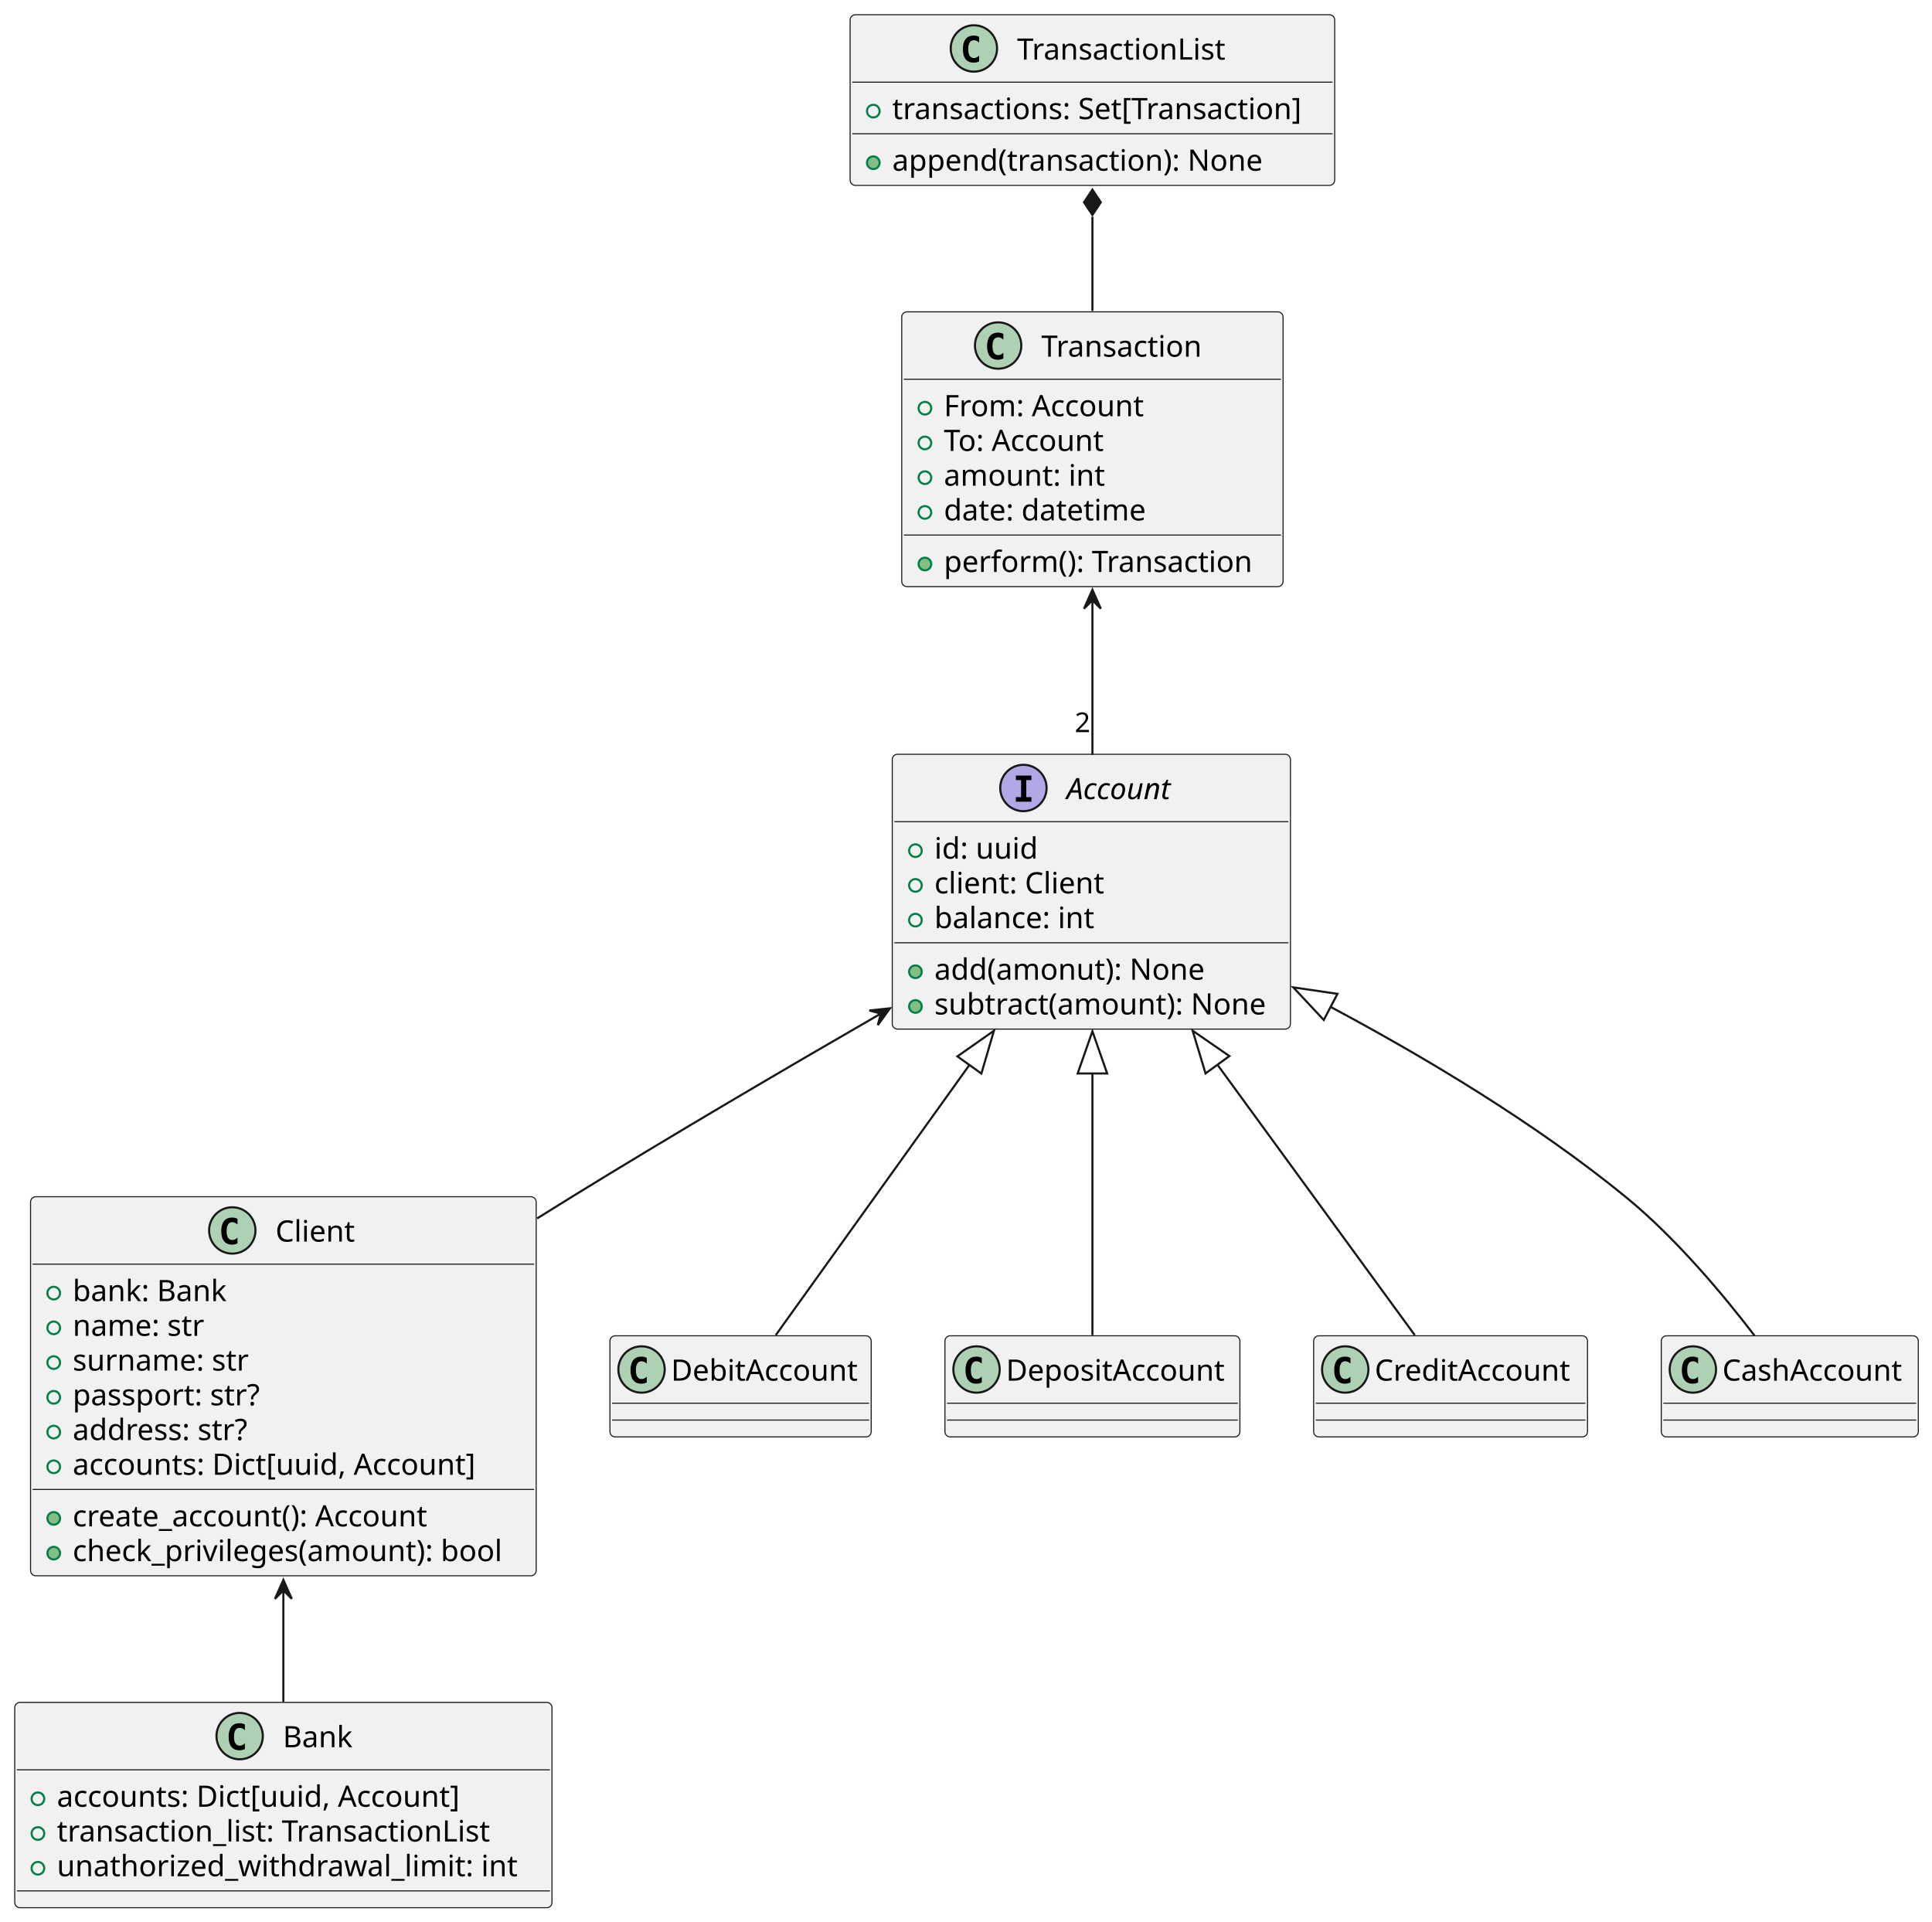
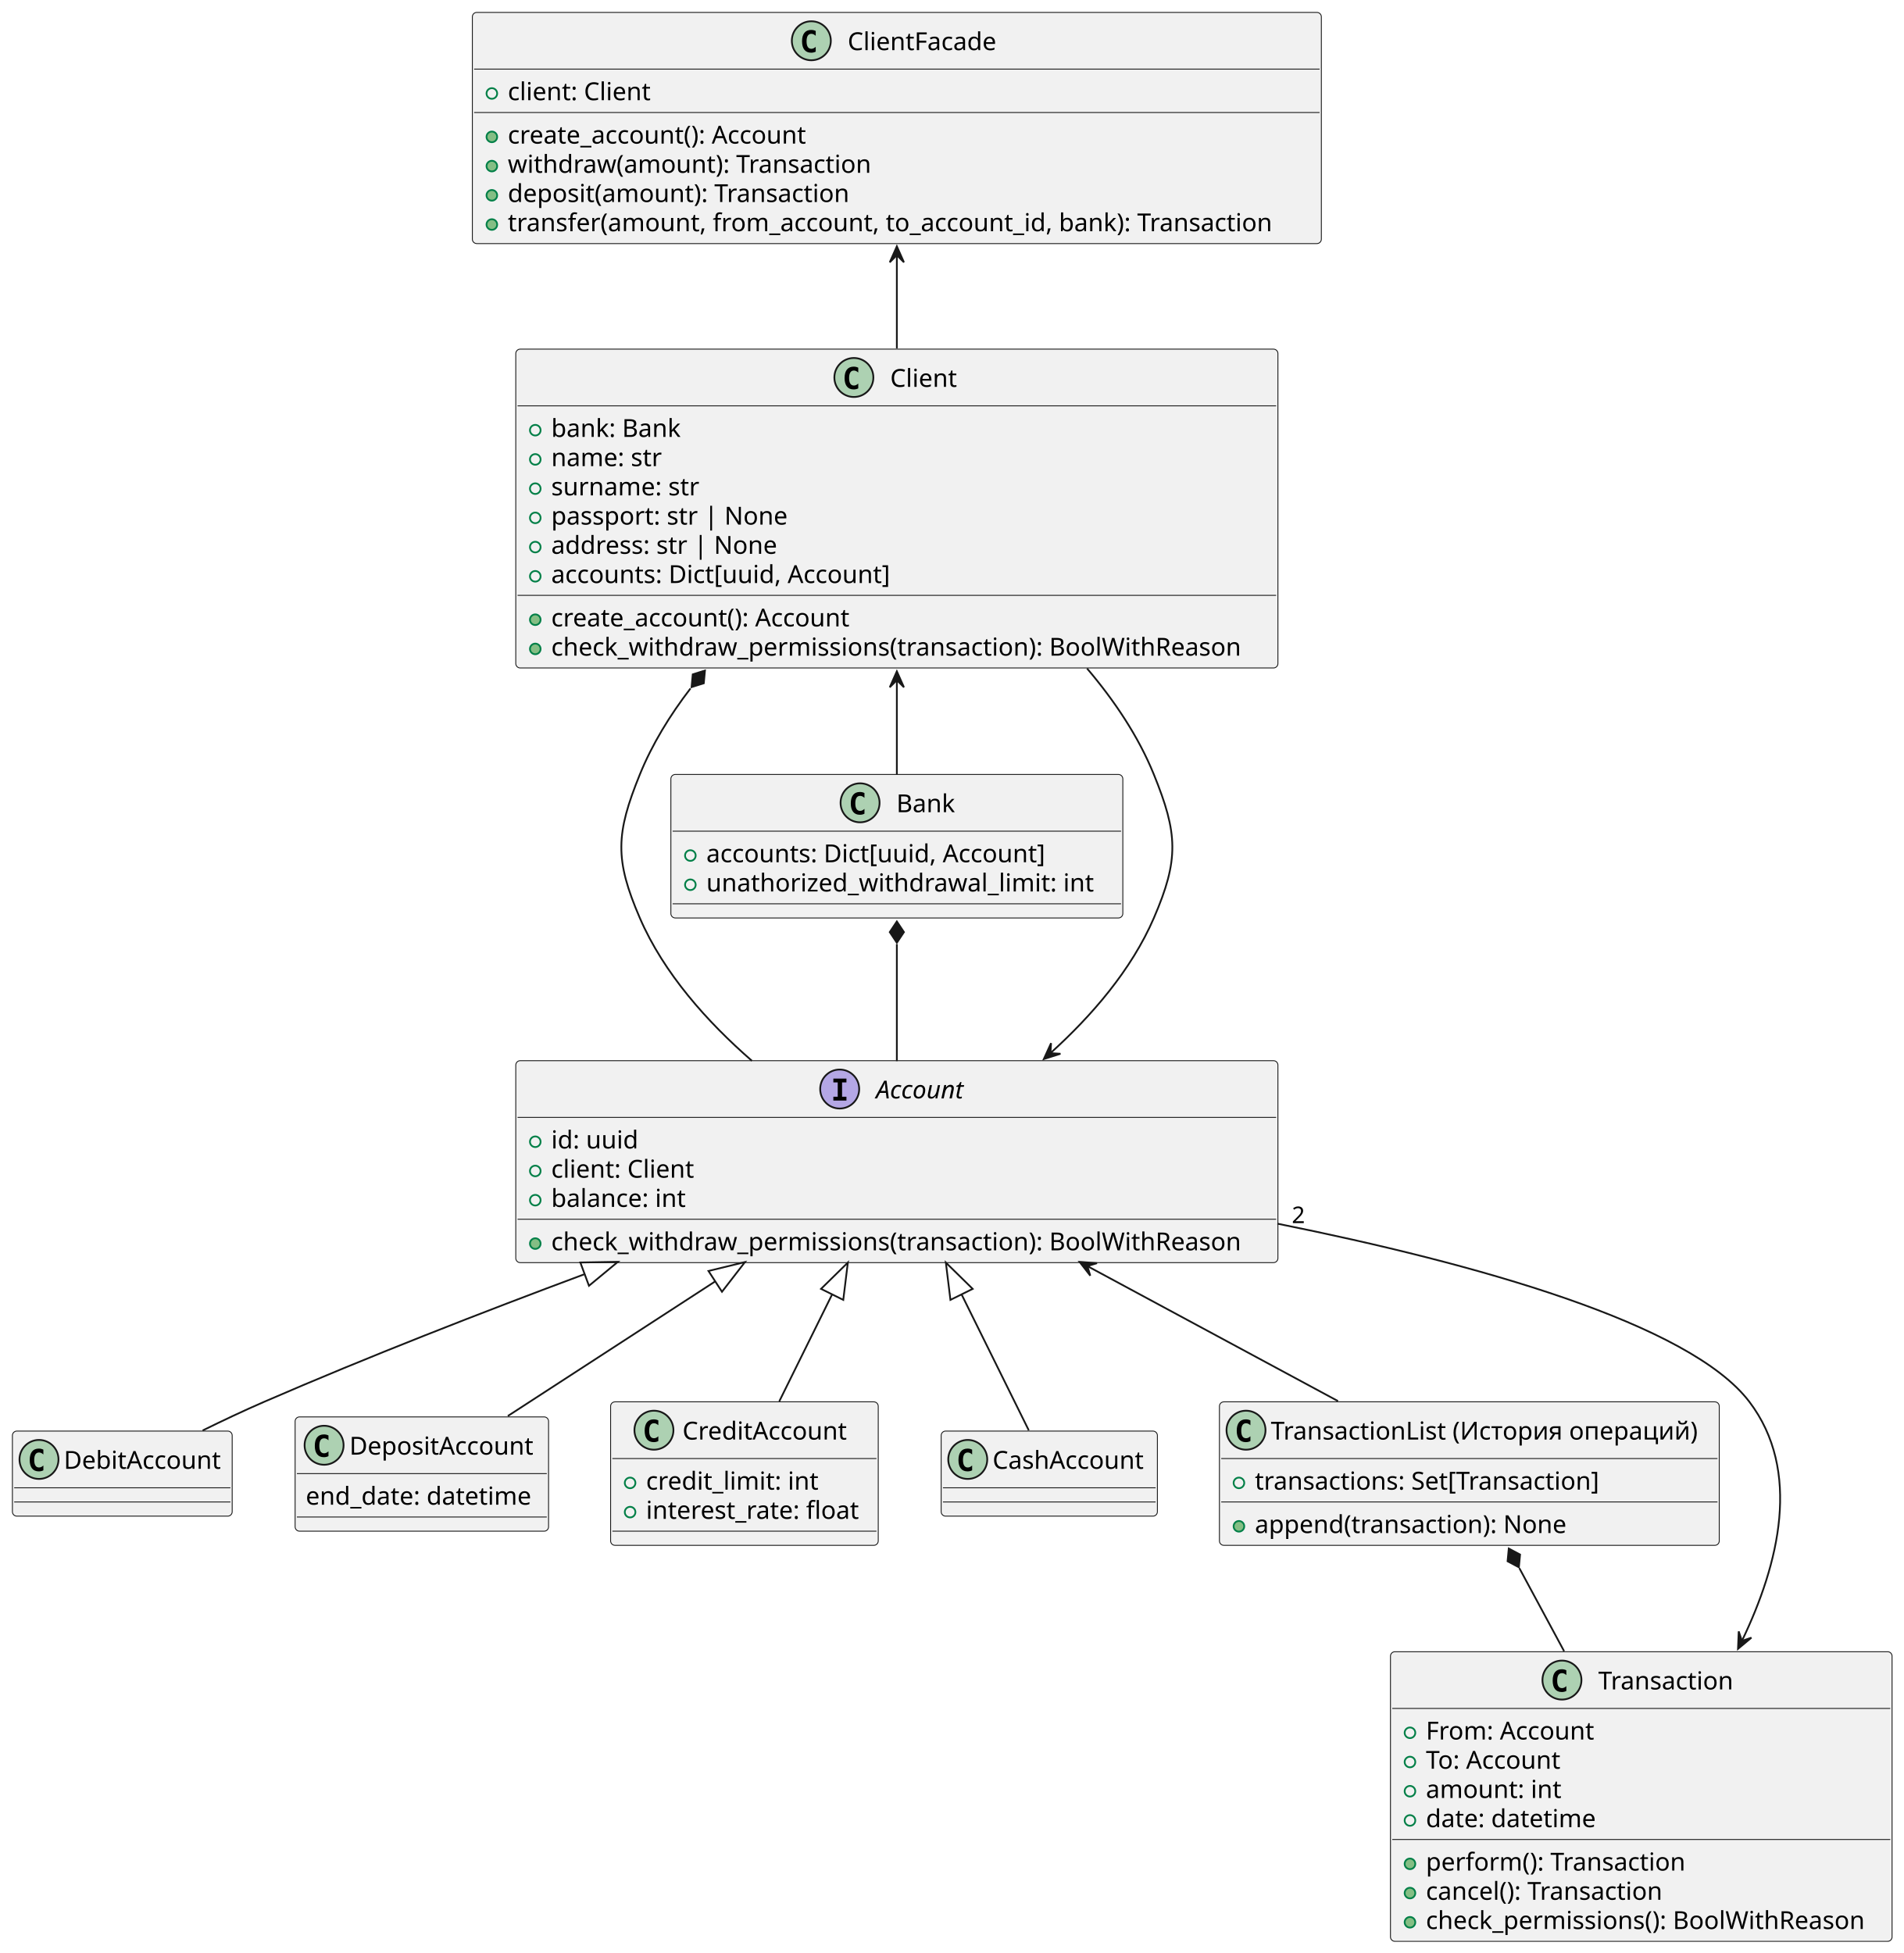
- <svg xmlns="http://www.w3.org/2000/svg" contentStyleType="text/css" height="912px" preserveAspectRatio="none" style="width:917px;height:912px;background:#FFFFFF;" version="1.1" viewBox="0 0 917 912" width="917px" zoomAndPan="magnify">
+ <svg xmlns="http://www.w3.org/2000/svg" contentStyleType="text/css" height="1102px" preserveAspectRatio="none" style="width:1074px;height:1102px;background:#FFFFFF;" version="1.1" viewBox="0 0 1074 1102" width="1074px" zoomAndPan="magnify">
  <defs />
  <g>
+     <g id="elem_ClientFacade">
+       <rect codeLine="2" fill="#F1F1F1" height="130.441" id="ClientFacade" rx="2.5" ry="2.5" style="stroke:#181818;stroke-width:0.5;" width="479" x="266.5" y="7" />
+       <ellipse cx="457.75" cy="23" fill="#ADD1B2" rx="11" ry="11" style="stroke:#181818;stroke-width:1.0;" />
+       <path d="M460.223,29.143 Q459.642,29.442 459.003,29.591 Q458.364,29.741 457.658,29.741 Q455.151,29.741 453.832,28.089 Q452.512,26.437 452.512,23.316 Q452.512,20.186 453.832,18.535 Q455.151,16.883 457.658,16.883 Q458.364,16.883 459.011,17.032 Q459.659,17.182 460.223,17.48 L460.223,20.203 Q459.592,19.622 458.999,19.352 Q458.405,19.082 457.774,19.082 Q456.43,19.082 455.745,20.149 Q455.06,21.216 455.06,23.316 Q455.06,25.408 455.745,26.474 Q456.43,27.541 457.774,27.541 Q458.405,27.541 458.999,27.271 Q459.592,27.002 460.223,26.42 Z " fill="#000000" />
+       <text fill="#000000" font-family="sans-serif" font-size="14" lengthAdjust="spacing" textLength="88" x="478.25" y="28.291">ClientFacade</text>
+       <line style="stroke:#181818;stroke-width:0.5;" x1="267.5" x2="744.5" y1="39" y2="39" />
+       <ellipse cx="277.5" cy="52.744" fill="none" rx="3" ry="3" style="stroke:#038048;stroke-width:1.0;" />
+       <text fill="#000000" font-family="sans-serif" font-size="14" lengthAdjust="spacing" textLength="85" x="286.5" y="56.535">client: Client</text>
+       <line style="stroke:#181818;stroke-width:0.5;" x1="267.5" x2="744.5" y1="63.488" y2="63.488" />
+       <ellipse cx="277.5" cy="77.232" fill="#84BE84" rx="3" ry="3" style="stroke:#038048;stroke-width:1.0;" />
+       <text fill="#000000" font-family="sans-serif" font-size="14" lengthAdjust="spacing" textLength="177" x="286.5" y="81.023">create_account(): Account</text>
+       <ellipse cx="277.5" cy="93.721" fill="#84BE84" rx="3" ry="3" style="stroke:#038048;stroke-width:1.0;" />
+       <text fill="#000000" font-family="sans-serif" font-size="14" lengthAdjust="spacing" textLength="215" x="286.5" y="97.512">withdraw(amount): Transaction</text>
+       <ellipse cx="277.5" cy="110.209" fill="#84BE84" rx="3" ry="3" style="stroke:#038048;stroke-width:1.0;" />
+       <text fill="#000000" font-family="sans-serif" font-size="14" lengthAdjust="spacing" textLength="203" x="286.5" y="114">deposit(amount): Transaction</text>
+       <ellipse cx="277.5" cy="126.697" fill="#84BE84" rx="3" ry="3" style="stroke:#038048;stroke-width:1.0;" />
+       <text fill="#000000" font-family="sans-serif" font-size="14" lengthAdjust="spacing" textLength="453" x="286.5" y="130.488">transfer(amount, from_account, to_account_id, bank): Transaction</text>
+     </g>
    <g id="elem_Client">
-       <rect codeLine="2" fill="#F1F1F1" height="179.906" id="Client" rx="2.5" ry="2.5" style="stroke:#181818;stroke-width:0.5;" width="240" x="14.5" y="568" />
-       <ellipse cx="110.25" cy="584" fill="#ADD1B2" rx="11" ry="11" style="stroke:#181818;stroke-width:1.0;" />
-       <path d="M112.723,590.143 Q112.142,590.442 111.503,590.591 Q110.864,590.741 110.158,590.741 Q107.651,590.741 106.332,589.089 Q105.012,587.437 105.012,584.316 Q105.012,581.187 106.332,579.535 Q107.651,577.883 110.158,577.883 Q110.864,577.883 111.511,578.032 Q112.159,578.182 112.723,578.481 L112.723,581.203 Q112.092,580.622 111.499,580.352 Q110.905,580.082 110.274,580.082 Q108.93,580.082 108.245,581.149 Q107.56,582.216 107.56,584.316 Q107.56,586.408 108.245,587.474 Q108.93,588.541 110.274,588.541 Q110.905,588.541 111.499,588.271 Q112.092,588.001 112.723,587.42 Z " fill="#000000" />
-       <text fill="#000000" font-family="sans-serif" font-size="14" lengthAdjust="spacing" textLength="40" x="130.75" y="589.291">Client</text>
-       <line style="stroke:#181818;stroke-width:0.5;" x1="15.5" x2="253.5" y1="600" y2="600" />
-       <ellipse cx="25.5" cy="613.744" fill="none" rx="3" ry="3" style="stroke:#038048;stroke-width:1.0;" />
-       <text fill="#000000" font-family="sans-serif" font-size="14" lengthAdjust="spacing" textLength="75" x="34.5" y="617.535">bank: Bank</text>
-       <ellipse cx="25.5" cy="630.232" fill="none" rx="3" ry="3" style="stroke:#038048;stroke-width:1.0;" />
-       <text fill="#000000" font-family="sans-serif" font-size="14" lengthAdjust="spacing" textLength="64" x="34.5" y="634.023">name: str</text>
-       <ellipse cx="25.5" cy="646.721" fill="none" rx="3" ry="3" style="stroke:#038048;stroke-width:1.0;" />
-       <text fill="#000000" font-family="sans-serif" font-size="14" lengthAdjust="spacing" textLength="86" x="34.5" y="650.512">surname: str</text>
-       <ellipse cx="25.5" cy="663.209" fill="none" rx="3" ry="3" style="stroke:#038048;stroke-width:1.0;" />
-       <text fill="#000000" font-family="sans-serif" font-size="14" lengthAdjust="spacing" textLength="92" x="34.5" y="667">passport: str?</text>
-       <ellipse cx="25.5" cy="679.697" fill="none" rx="3" ry="3" style="stroke:#038048;stroke-width:1.0;" />
-       <text fill="#000000" font-family="sans-serif" font-size="14" lengthAdjust="spacing" textLength="86" x="34.5" y="683.488">address: str?</text>
-       <ellipse cx="25.5" cy="696.186" fill="none" rx="3" ry="3" style="stroke:#038048;stroke-width:1.0;" />
-       <text fill="#000000" font-family="sans-serif" font-size="14" lengthAdjust="spacing" textLength="200" x="34.5" y="699.977">accounts: Dict[uuid, Account]</text>
-       <line style="stroke:#181818;stroke-width:0.5;" x1="15.5" x2="253.5" y1="706.93" y2="706.93" />
-       <ellipse cx="25.5" cy="720.674" fill="#84BE84" rx="3" ry="3" style="stroke:#038048;stroke-width:1.0;" />
-       <text fill="#000000" font-family="sans-serif" font-size="14" lengthAdjust="spacing" textLength="177" x="34.5" y="724.465">create_account(): Account</text>
-       <ellipse cx="25.5" cy="737.162" fill="#84BE84" rx="3" ry="3" style="stroke:#038048;stroke-width:1.0;" />
-       <text fill="#000000" font-family="sans-serif" font-size="14" lengthAdjust="spacing" textLength="214" x="34.5" y="740.953">check_privileges(amount): bool</text>
+       <rect codeLine="13" fill="#F1F1F1" height="179.906" id="Client" rx="2.5" ry="2.5" style="stroke:#181818;stroke-width:0.5;" width="430" x="291" y="197" />
+       <ellipse cx="481.75" cy="213" fill="#ADD1B2" rx="11" ry="11" style="stroke:#181818;stroke-width:1.0;" />
+       <path d="M484.223,219.143 Q483.642,219.442 483.003,219.591 Q482.364,219.741 481.658,219.741 Q479.151,219.741 477.832,218.089 Q476.512,216.437 476.512,213.316 Q476.512,210.186 477.832,208.535 Q479.151,206.883 481.658,206.883 Q482.364,206.883 483.011,207.032 Q483.659,207.182 484.223,207.481 L484.223,210.203 Q483.592,209.622 482.999,209.352 Q482.405,209.083 481.774,209.083 Q480.43,209.083 479.745,210.149 Q479.06,211.216 479.06,213.316 Q479.06,215.408 479.745,216.474 Q480.43,217.541 481.774,217.541 Q482.405,217.541 482.999,217.271 Q483.592,217.001 484.223,216.42 Z " fill="#000000" />
+       <text fill="#000000" font-family="sans-serif" font-size="14" lengthAdjust="spacing" textLength="40" x="502.25" y="218.291">Client</text>
+       <line style="stroke:#181818;stroke-width:0.5;" x1="292" x2="720" y1="229" y2="229" />
+       <ellipse cx="302" cy="242.744" fill="none" rx="3" ry="3" style="stroke:#038048;stroke-width:1.0;" />
+       <text fill="#000000" font-family="sans-serif" font-size="14" lengthAdjust="spacing" textLength="75" x="311" y="246.535">bank: Bank</text>
+       <ellipse cx="302" cy="259.232" fill="none" rx="3" ry="3" style="stroke:#038048;stroke-width:1.0;" />
+       <text fill="#000000" font-family="sans-serif" font-size="14" lengthAdjust="spacing" textLength="64" x="311" y="263.023">name: str</text>
+       <ellipse cx="302" cy="275.721" fill="none" rx="3" ry="3" style="stroke:#038048;stroke-width:1.0;" />
+       <text fill="#000000" font-family="sans-serif" font-size="14" lengthAdjust="spacing" textLength="86" x="311" y="279.512">surname: str</text>
+       <ellipse cx="302" cy="292.209" fill="none" rx="3" ry="3" style="stroke:#038048;stroke-width:1.0;" />
+       <text fill="#000000" font-family="sans-serif" font-size="14" lengthAdjust="spacing" textLength="135" x="311" y="296">passport: str | None</text>
+       <ellipse cx="302" cy="308.697" fill="none" rx="3" ry="3" style="stroke:#038048;stroke-width:1.0;" />
+       <text fill="#000000" font-family="sans-serif" font-size="14" lengthAdjust="spacing" textLength="129" x="311" y="312.488">address: str | None</text>
+       <ellipse cx="302" cy="325.185" fill="none" rx="3" ry="3" style="stroke:#038048;stroke-width:1.0;" />
+       <text fill="#000000" font-family="sans-serif" font-size="14" lengthAdjust="spacing" textLength="200" x="311" y="328.977">accounts: Dict[uuid, Account]</text>
+       <line style="stroke:#181818;stroke-width:0.5;" x1="292" x2="720" y1="335.93" y2="335.93" />
+       <ellipse cx="302" cy="349.674" fill="#84BE84" rx="3" ry="3" style="stroke:#038048;stroke-width:1.0;" />
+       <text fill="#000000" font-family="sans-serif" font-size="14" lengthAdjust="spacing" textLength="177" x="311" y="353.465">create_account(): Account</text>
+       <ellipse cx="302" cy="366.162" fill="#84BE84" rx="3" ry="3" style="stroke:#038048;stroke-width:1.0;" />
+       <text fill="#000000" font-family="sans-serif" font-size="14" lengthAdjust="spacing" textLength="404" x="311" y="369.953">check_withdraw_permissions(transaction): BoolWithReason</text>
    </g>
    <g id="elem_Account">
-       <rect codeLine="14" fill="#F1F1F1" height="130.441" id="Account" rx="2.5" ry="2.5" style="stroke:#181818;stroke-width:0.5;" width="189" x="423.5" y="358" />
-       <ellipse cx="485.75" cy="374" fill="#B4A7E5" rx="11" ry="11" style="stroke:#181818;stroke-width:1.0;" />
-       <path d="M482.178,370.265 L482.178,368.107 L489.557,368.107 L489.557,370.265 L487.092,370.265 L487.092,378.342 L489.557,378.342 L489.557,380.5 L482.178,380.5 L482.178,378.342 L484.643,378.342 L484.643,370.265 Z " fill="#000000" />
-       <text fill="#000000" font-family="sans-serif" font-size="14" font-style="italic" lengthAdjust="spacing" textLength="56" x="506.25" y="379.291">Account</text>
-       <line style="stroke:#181818;stroke-width:0.5;" x1="424.5" x2="611.5" y1="390" y2="390" />
-       <ellipse cx="434.5" cy="403.744" fill="none" rx="3" ry="3" style="stroke:#038048;stroke-width:1.0;" />
-       <text fill="#000000" font-family="sans-serif" font-size="14" lengthAdjust="spacing" textLength="52" x="443.5" y="407.535">id: uuid</text>
-       <ellipse cx="434.5" cy="420.232" fill="none" rx="3" ry="3" style="stroke:#038048;stroke-width:1.0;" />
-       <text fill="#000000" font-family="sans-serif" font-size="14" lengthAdjust="spacing" textLength="85" x="443.5" y="424.023">client: Client</text>
-       <ellipse cx="434.5" cy="436.721" fill="none" rx="3" ry="3" style="stroke:#038048;stroke-width:1.0;" />
-       <text fill="#000000" font-family="sans-serif" font-size="14" lengthAdjust="spacing" textLength="79" x="443.5" y="440.512">balance: int</text>
-       <line style="stroke:#181818;stroke-width:0.5;" x1="424.5" x2="611.5" y1="447.465" y2="447.465" />
-       <ellipse cx="434.5" cy="461.209" fill="#84BE84" rx="3" ry="3" style="stroke:#038048;stroke-width:1.0;" />
-       <text fill="#000000" font-family="sans-serif" font-size="14" lengthAdjust="spacing" textLength="133" x="443.5" y="465">add(amonut): None</text>
-       <ellipse cx="434.5" cy="477.697" fill="#84BE84" rx="3" ry="3" style="stroke:#038048;stroke-width:1.0;" />
-       <text fill="#000000" font-family="sans-serif" font-size="14" lengthAdjust="spacing" textLength="163" x="443.5" y="481.488">subtract(amount): None</text>
+       <rect codeLine="25" fill="#F1F1F1" height="113.953" id="Account" rx="2.5" ry="2.5" style="stroke:#181818;stroke-width:0.5;" width="430" x="291" y="598.5" />
+       <ellipse cx="473.75" cy="614.5" fill="#B4A7E5" rx="11" ry="11" style="stroke:#181818;stroke-width:1.0;" />
+       <path d="M470.178,610.765 L470.178,608.607 L477.557,608.607 L477.557,610.765 L475.092,610.765 L475.092,618.842 L477.557,618.842 L477.557,621 L470.178,621 L470.178,618.842 L472.643,618.842 L472.643,610.765 Z " fill="#000000" />
+       <text fill="#000000" font-family="sans-serif" font-size="14" font-style="italic" lengthAdjust="spacing" textLength="56" x="494.25" y="619.791">Account</text>
+       <line style="stroke:#181818;stroke-width:0.5;" x1="292" x2="720" y1="630.5" y2="630.5" />
+       <ellipse cx="302" cy="644.244" fill="none" rx="3" ry="3" style="stroke:#038048;stroke-width:1.0;" />
+       <text fill="#000000" font-family="sans-serif" font-size="14" lengthAdjust="spacing" textLength="52" x="311" y="648.035">id: uuid</text>
+       <ellipse cx="302" cy="660.732" fill="none" rx="3" ry="3" style="stroke:#038048;stroke-width:1.0;" />
+       <text fill="#000000" font-family="sans-serif" font-size="14" lengthAdjust="spacing" textLength="85" x="311" y="664.523">client: Client</text>
+       <ellipse cx="302" cy="677.221" fill="none" rx="3" ry="3" style="stroke:#038048;stroke-width:1.0;" />
+       <text fill="#000000" font-family="sans-serif" font-size="14" lengthAdjust="spacing" textLength="79" x="311" y="681.012">balance: int</text>
+       <line style="stroke:#181818;stroke-width:0.5;" x1="292" x2="720" y1="687.965" y2="687.965" />
+       <ellipse cx="302" cy="701.709" fill="#84BE84" rx="3" ry="3" style="stroke:#038048;stroke-width:1.0;" />
+       <text fill="#000000" font-family="sans-serif" font-size="14" lengthAdjust="spacing" textLength="404" x="311" y="705.5">check_withdraw_permissions(transaction): BoolWithReason</text>
    </g>
    <g id="elem_DebitAccount">
-       <rect fill="#F1F1F1" height="48" id="DebitAccount" rx="2.5" ry="2.5" style="stroke:#181818;stroke-width:0.5;" width="124" x="289.5" y="634" />
-       <ellipse cx="304.5" cy="650" fill="#ADD1B2" rx="11" ry="11" style="stroke:#181818;stroke-width:1.0;" />
-       <path d="M306.973,656.143 Q306.392,656.442 305.753,656.591 Q305.114,656.741 304.408,656.741 Q301.901,656.741 300.582,655.089 Q299.262,653.437 299.262,650.316 Q299.262,647.187 300.582,645.535 Q301.901,643.883 304.408,643.883 Q305.114,643.883 305.761,644.032 Q306.409,644.182 306.973,644.481 L306.973,647.203 Q306.342,646.622 305.749,646.352 Q305.155,646.082 304.524,646.082 Q303.18,646.082 302.495,647.149 Q301.81,648.216 301.81,650.316 Q301.81,652.408 302.495,653.474 Q303.18,654.541 304.524,654.541 Q305.155,654.541 305.749,654.271 Q306.342,654.001 306.973,653.42 Z " fill="#000000" />
-       <text fill="#000000" font-family="sans-serif" font-size="14" lengthAdjust="spacing" textLength="92" x="318.5" y="655.291">DebitAccount</text>
-       <line style="stroke:#181818;stroke-width:0.5;" x1="290.5" x2="412.5" y1="666" y2="666" />
-       <line style="stroke:#181818;stroke-width:0.5;" x1="290.5" x2="412.5" y1="674" y2="674" />
+       <rect fill="#F1F1F1" height="48" id="DebitAccount" rx="2.5" ry="2.5" style="stroke:#181818;stroke-width:0.5;" width="124" x="7" y="807.5" />
+       <ellipse cx="22" cy="823.5" fill="#ADD1B2" rx="11" ry="11" style="stroke:#181818;stroke-width:1.0;" />
+       <path d="M24.473,829.643 Q23.892,829.942 23.253,830.091 Q22.614,830.241 21.908,830.241 Q19.401,830.241 18.081,828.589 Q16.762,826.937 16.762,823.816 Q16.762,820.687 18.081,819.035 Q19.401,817.383 21.908,817.383 Q22.614,817.383 23.261,817.532 Q23.909,817.682 24.473,817.981 L24.473,820.703 Q23.842,820.122 23.249,819.852 Q22.655,819.582 22.024,819.582 Q20.68,819.582 19.995,820.649 Q19.31,821.716 19.31,823.816 Q19.31,825.908 19.995,826.974 Q20.68,828.041 22.024,828.041 Q22.655,828.041 23.249,827.771 Q23.842,827.501 24.473,826.92 Z " fill="#000000" />
+       <text fill="#000000" font-family="sans-serif" font-size="14" lengthAdjust="spacing" textLength="92" x="36" y="828.791">DebitAccount</text>
+       <line style="stroke:#181818;stroke-width:0.5;" x1="8" x2="130" y1="839.5" y2="839.5" />
+       <line style="stroke:#181818;stroke-width:0.5;" x1="8" x2="130" y1="847.5" y2="847.5" />
    </g>
    <g id="elem_DepositAccount">
-       <rect fill="#F1F1F1" height="48" id="DepositAccount" rx="2.5" ry="2.5" style="stroke:#181818;stroke-width:0.5;" width="140" x="448.5" y="634" />
-       <ellipse cx="463.5" cy="650" fill="#ADD1B2" rx="11" ry="11" style="stroke:#181818;stroke-width:1.0;" />
-       <path d="M465.973,656.143 Q465.392,656.442 464.753,656.591 Q464.114,656.741 463.408,656.741 Q460.901,656.741 459.582,655.089 Q458.262,653.437 458.262,650.316 Q458.262,647.187 459.582,645.535 Q460.901,643.883 463.408,643.883 Q464.114,643.883 464.761,644.032 Q465.409,644.182 465.973,644.481 L465.973,647.203 Q465.342,646.622 464.749,646.352 Q464.155,646.082 463.524,646.082 Q462.18,646.082 461.495,647.149 Q460.81,648.216 460.81,650.316 Q460.81,652.408 461.495,653.474 Q462.18,654.541 463.524,654.541 Q464.155,654.541 464.749,654.271 Q465.342,654.001 465.973,653.42 Z " fill="#000000" />
-       <text fill="#000000" font-family="sans-serif" font-size="14" lengthAdjust="spacing" textLength="108" x="477.5" y="655.291">DepositAccount</text>
-       <line style="stroke:#181818;stroke-width:0.5;" x1="449.5" x2="587.5" y1="666" y2="666" />
-       <line style="stroke:#181818;stroke-width:0.5;" x1="449.5" x2="587.5" y1="674" y2="674" />
+       <rect codeLine="38" fill="#F1F1F1" height="64.488" id="DepositAccount" rx="2.5" ry="2.5" style="stroke:#181818;stroke-width:0.5;" width="143" x="166.5" y="799.5" />
+       <ellipse cx="182.85" cy="815.5" fill="#ADD1B2" rx="11" ry="11" style="stroke:#181818;stroke-width:1.0;" />
+       <path d="M185.323,821.643 Q184.742,821.942 184.103,822.091 Q183.464,822.241 182.758,822.241 Q180.251,822.241 178.931,820.589 Q177.612,818.937 177.612,815.816 Q177.612,812.687 178.931,811.035 Q180.251,809.383 182.758,809.383 Q183.464,809.383 184.111,809.532 Q184.759,809.682 185.323,809.981 L185.323,812.703 Q184.692,812.122 184.099,811.852 Q183.505,811.582 182.874,811.582 Q181.53,811.582 180.845,812.649 Q180.16,813.716 180.16,815.816 Q180.16,817.908 180.845,818.974 Q181.53,820.041 182.874,820.041 Q183.505,820.041 184.099,819.771 Q184.692,819.501 185.323,818.92 Z " fill="#000000" />
+       <text fill="#000000" font-family="sans-serif" font-size="14" lengthAdjust="spacing" textLength="108" x="197.15" y="820.791">DepositAccount</text>
+       <line style="stroke:#181818;stroke-width:0.5;" x1="167.5" x2="308.5" y1="831.5" y2="831.5" />
+       <text fill="#000000" font-family="sans-serif" font-size="14" lengthAdjust="spacing" textLength="131" x="172.5" y="849.035">end_date: datetime</text>
+       <line style="stroke:#181818;stroke-width:0.5;" x1="167.5" x2="308.5" y1="855.988" y2="855.988" />
    </g>
    <g id="elem_CreditAccount">
-       <rect fill="#F1F1F1" height="48" id="CreditAccount" rx="2.5" ry="2.5" style="stroke:#181818;stroke-width:0.5;" width="130" x="623.5" y="634" />
-       <ellipse cx="638.5" cy="650" fill="#ADD1B2" rx="11" ry="11" style="stroke:#181818;stroke-width:1.0;" />
-       <path d="M640.973,656.143 Q640.392,656.442 639.753,656.591 Q639.114,656.741 638.408,656.741 Q635.901,656.741 634.582,655.089 Q633.262,653.437 633.262,650.316 Q633.262,647.187 634.582,645.535 Q635.901,643.883 638.408,643.883 Q639.114,643.883 639.761,644.032 Q640.409,644.182 640.973,644.481 L640.973,647.203 Q640.342,646.622 639.749,646.352 Q639.155,646.082 638.524,646.082 Q637.18,646.082 636.495,647.149 Q635.81,648.216 635.81,650.316 Q635.81,652.408 636.495,653.474 Q637.18,654.541 638.524,654.541 Q639.155,654.541 639.749,654.271 Q640.342,654.001 640.973,653.42 Z " fill="#000000" />
-       <text fill="#000000" font-family="sans-serif" font-size="14" lengthAdjust="spacing" textLength="98" x="652.5" y="655.291">CreditAccount</text>
-       <line style="stroke:#181818;stroke-width:0.5;" x1="624.5" x2="752.5" y1="666" y2="666" />
-       <line style="stroke:#181818;stroke-width:0.5;" x1="624.5" x2="752.5" y1="674" y2="674" />
+       <rect codeLine="42" fill="#F1F1F1" height="80.977" id="CreditAccount" rx="2.5" ry="2.5" style="stroke:#181818;stroke-width:0.5;" width="151" x="344.5" y="791" />
+       <ellipse cx="368.95" cy="807" fill="#ADD1B2" rx="11" ry="11" style="stroke:#181818;stroke-width:1.0;" />
+       <path d="M371.423,813.143 Q370.842,813.442 370.203,813.591 Q369.564,813.741 368.858,813.741 Q366.351,813.741 365.031,812.089 Q363.712,810.437 363.712,807.316 Q363.712,804.187 365.031,802.535 Q366.351,800.883 368.858,800.883 Q369.564,800.883 370.211,801.032 Q370.859,801.182 371.423,801.481 L371.423,804.203 Q370.792,803.622 370.199,803.352 Q369.605,803.082 368.974,803.082 Q367.63,803.082 366.945,804.149 Q366.26,805.216 366.26,807.316 Q366.26,809.408 366.945,810.474 Q367.63,811.541 368.974,811.541 Q369.605,811.541 370.199,811.271 Q370.792,811.001 371.423,810.42 Z " fill="#000000" />
+       <text fill="#000000" font-family="sans-serif" font-size="14" lengthAdjust="spacing" textLength="98" x="385.05" y="812.291">CreditAccount</text>
+       <line style="stroke:#181818;stroke-width:0.5;" x1="345.5" x2="494.5" y1="823" y2="823" />
+       <ellipse cx="355.5" cy="836.744" fill="none" rx="3" ry="3" style="stroke:#038048;stroke-width:1.0;" />
+       <text fill="#000000" font-family="sans-serif" font-size="14" lengthAdjust="spacing" textLength="102" x="364.5" y="840.535">credit_limit: int</text>
+       <ellipse cx="355.5" cy="853.232" fill="none" rx="3" ry="3" style="stroke:#038048;stroke-width:1.0;" />
+       <text fill="#000000" font-family="sans-serif" font-size="14" lengthAdjust="spacing" textLength="125" x="364.5" y="857.023">interest_rate: float</text>
+       <line style="stroke:#181818;stroke-width:0.5;" x1="345.5" x2="494.5" y1="863.977" y2="863.977" />
    </g>
    <g id="elem_CashAccount">
-       <rect fill="#F1F1F1" height="48" id="CashAccount" rx="2.5" ry="2.5" style="stroke:#181818;stroke-width:0.5;" width="122" x="788.5" y="634" />
-       <ellipse cx="803.5" cy="650" fill="#ADD1B2" rx="11" ry="11" style="stroke:#181818;stroke-width:1.0;" />
-       <path d="M805.973,656.143 Q805.392,656.442 804.753,656.591 Q804.114,656.741 803.408,656.741 Q800.901,656.741 799.582,655.089 Q798.262,653.437 798.262,650.316 Q798.262,647.187 799.582,645.535 Q800.901,643.883 803.408,643.883 Q804.114,643.883 804.761,644.032 Q805.409,644.182 805.973,644.481 L805.973,647.203 Q805.342,646.622 804.749,646.352 Q804.155,646.082 803.524,646.082 Q802.18,646.082 801.495,647.149 Q800.81,648.216 800.81,650.316 Q800.81,652.408 801.495,653.474 Q802.18,654.541 803.524,654.541 Q804.155,654.541 804.749,654.271 Q805.342,654.001 805.973,653.42 Z " fill="#000000" />
-       <text fill="#000000" font-family="sans-serif" font-size="14" lengthAdjust="spacing" textLength="90" x="817.5" y="655.291">CashAccount</text>
-       <line style="stroke:#181818;stroke-width:0.5;" x1="789.5" x2="909.5" y1="666" y2="666" />
-       <line style="stroke:#181818;stroke-width:0.5;" x1="789.5" x2="909.5" y1="674" y2="674" />
+       <rect fill="#F1F1F1" height="48" id="CashAccount" rx="2.5" ry="2.5" style="stroke:#181818;stroke-width:0.5;" width="122" x="531" y="807.5" />
+       <ellipse cx="546" cy="823.5" fill="#ADD1B2" rx="11" ry="11" style="stroke:#181818;stroke-width:1.0;" />
+       <path d="M548.473,829.643 Q547.892,829.942 547.253,830.091 Q546.614,830.241 545.908,830.241 Q543.401,830.241 542.082,828.589 Q540.762,826.937 540.762,823.816 Q540.762,820.687 542.082,819.035 Q543.401,817.383 545.908,817.383 Q546.614,817.383 547.261,817.532 Q547.909,817.682 548.473,817.981 L548.473,820.703 Q547.842,820.122 547.249,819.852 Q546.655,819.582 546.024,819.582 Q544.68,819.582 543.995,820.649 Q543.31,821.716 543.31,823.816 Q543.31,825.908 543.995,826.974 Q544.68,828.041 546.024,828.041 Q546.655,828.041 547.249,827.771 Q547.842,827.501 548.473,826.92 Z " fill="#000000" />
+       <text fill="#000000" font-family="sans-serif" font-size="14" lengthAdjust="spacing" textLength="90" x="560" y="828.791">CashAccount</text>
+       <line style="stroke:#181818;stroke-width:0.5;" x1="532" x2="652" y1="839.5" y2="839.5" />
+       <line style="stroke:#181818;stroke-width:0.5;" x1="532" x2="652" y1="847.5" y2="847.5" />
    </g>
    <g id="elem_Bank">
-       <rect codeLine="31" fill="#F1F1F1" height="97.465" id="Bank" rx="2.5" ry="2.5" style="stroke:#181818;stroke-width:0.5;" width="255" x="7" y="808" />
-       <ellipse cx="113.75" cy="824" fill="#ADD1B2" rx="11" ry="11" style="stroke:#181818;stroke-width:1.0;" />
-       <path d="M116.223,830.143 Q115.642,830.442 115.003,830.591 Q114.364,830.741 113.658,830.741 Q111.151,830.741 109.832,829.089 Q108.512,827.437 108.512,824.316 Q108.512,821.187 109.832,819.535 Q111.151,817.883 113.658,817.883 Q114.364,817.883 115.011,818.032 Q115.659,818.182 116.223,818.481 L116.223,821.203 Q115.592,820.622 114.999,820.352 Q114.405,820.082 113.774,820.082 Q112.43,820.082 111.745,821.149 Q111.06,822.216 111.06,824.316 Q111.06,826.408 111.745,827.474 Q112.43,828.541 113.774,828.541 Q114.405,828.541 114.999,828.271 Q115.592,828.001 116.223,827.42 Z " fill="#000000" />
-       <text fill="#000000" font-family="sans-serif" font-size="14" lengthAdjust="spacing" textLength="33" x="134.25" y="829.291">Bank</text>
-       <line style="stroke:#181818;stroke-width:0.5;" x1="8" x2="261" y1="840" y2="840" />
-       <ellipse cx="18" cy="853.744" fill="none" rx="3" ry="3" style="stroke:#038048;stroke-width:1.0;" />
-       <text fill="#000000" font-family="sans-serif" font-size="14" lengthAdjust="spacing" textLength="200" x="27" y="857.535">accounts: Dict[uuid, Account]</text>
-       <ellipse cx="18" cy="870.232" fill="none" rx="3" ry="3" style="stroke:#038048;stroke-width:1.0;" />
-       <text fill="#000000" font-family="sans-serif" font-size="14" lengthAdjust="spacing" textLength="216" x="27" y="874.023">transaction_list: TransactionList</text>
-       <ellipse cx="18" cy="886.721" fill="none" rx="3" ry="3" style="stroke:#038048;stroke-width:1.0;" />
-       <text fill="#000000" font-family="sans-serif" font-size="14" lengthAdjust="spacing" textLength="229" x="27" y="890.512">unathorized_withdrawal_limit: int</text>
-       <line style="stroke:#181818;stroke-width:0.5;" x1="8" x2="261" y1="897.465" y2="897.465" />
+       <rect codeLine="48" fill="#F1F1F1" height="80.977" id="Bank" rx="2.5" ry="2.5" style="stroke:#181818;stroke-width:0.5;" width="255" x="378.5" y="437" />
+       <ellipse cx="485.25" cy="453" fill="#ADD1B2" rx="11" ry="11" style="stroke:#181818;stroke-width:1.0;" />
+       <path d="M487.723,459.143 Q487.142,459.442 486.503,459.591 Q485.864,459.741 485.158,459.741 Q482.651,459.741 481.332,458.089 Q480.012,456.437 480.012,453.316 Q480.012,450.187 481.332,448.535 Q482.651,446.883 485.158,446.883 Q485.864,446.883 486.511,447.032 Q487.159,447.182 487.723,447.481 L487.723,450.203 Q487.092,449.622 486.499,449.352 Q485.905,449.082 485.274,449.082 Q483.93,449.082 483.245,450.149 Q482.56,451.216 482.56,453.316 Q482.56,455.408 483.245,456.474 Q483.93,457.541 485.274,457.541 Q485.905,457.541 486.499,457.271 Q487.092,457.002 487.723,456.42 Z " fill="#000000" />
+       <text fill="#000000" font-family="sans-serif" font-size="14" lengthAdjust="spacing" textLength="33" x="505.75" y="458.291">Bank</text>
+       <line style="stroke:#181818;stroke-width:0.5;" x1="379.5" x2="632.5" y1="469" y2="469" />
+       <ellipse cx="389.5" cy="482.744" fill="none" rx="3" ry="3" style="stroke:#038048;stroke-width:1.0;" />
+       <text fill="#000000" font-family="sans-serif" font-size="14" lengthAdjust="spacing" textLength="200" x="398.5" y="486.535">accounts: Dict[uuid, Account]</text>
+       <ellipse cx="389.5" cy="499.232" fill="none" rx="3" ry="3" style="stroke:#038048;stroke-width:1.0;" />
+       <text fill="#000000" font-family="sans-serif" font-size="14" lengthAdjust="spacing" textLength="229" x="398.5" y="503.023">unathorized_withdrawal_limit: int</text>
+       <line style="stroke:#181818;stroke-width:0.5;" x1="379.5" x2="632.5" y1="509.977" y2="509.977" />
    </g>
    <g id="elem_Transaction">
-       <rect codeLine="39" fill="#F1F1F1" height="130.441" id="Transaction" rx="2.5" ry="2.5" style="stroke:#181818;stroke-width:0.5;" width="181" x="428" y="148" />
-       <ellipse cx="473.75" cy="164" fill="#ADD1B2" rx="11" ry="11" style="stroke:#181818;stroke-width:1.0;" />
-       <path d="M476.223,170.143 Q475.642,170.442 475.003,170.591 Q474.364,170.741 473.658,170.741 Q471.151,170.741 469.832,169.089 Q468.512,167.437 468.512,164.316 Q468.512,161.186 469.832,159.535 Q471.151,157.883 473.658,157.883 Q474.364,157.883 475.011,158.032 Q475.659,158.182 476.223,158.481 L476.223,161.203 Q475.592,160.622 474.999,160.352 Q474.405,160.083 473.774,160.083 Q472.43,160.083 471.745,161.149 Q471.06,162.216 471.06,164.316 Q471.06,166.408 471.745,167.474 Q472.43,168.541 473.774,168.541 Q474.405,168.541 474.999,168.271 Q475.592,168.001 476.223,167.42 Z " fill="#000000" />
-       <text fill="#000000" font-family="sans-serif" font-size="14" lengthAdjust="spacing" textLength="81" x="494.25" y="169.291">Transaction</text>
-       <line style="stroke:#181818;stroke-width:0.5;" x1="429" x2="608" y1="180" y2="180" />
-       <ellipse cx="439" cy="193.744" fill="none" rx="3" ry="3" style="stroke:#038048;stroke-width:1.0;" />
-       <text fill="#000000" font-family="sans-serif" font-size="14" lengthAdjust="spacing" textLength="100" x="448" y="197.535">From: Account</text>
-       <ellipse cx="439" cy="210.232" fill="none" rx="3" ry="3" style="stroke:#038048;stroke-width:1.0;" />
-       <text fill="#000000" font-family="sans-serif" font-size="14" lengthAdjust="spacing" textLength="82" x="448" y="214.023">To: Account</text>
-       <ellipse cx="439" cy="226.721" fill="none" rx="3" ry="3" style="stroke:#038048;stroke-width:1.0;" />
-       <text fill="#000000" font-family="sans-serif" font-size="14" lengthAdjust="spacing" textLength="79" x="448" y="230.512">amount: int</text>
-       <ellipse cx="439" cy="243.209" fill="none" rx="3" ry="3" style="stroke:#038048;stroke-width:1.0;" />
-       <text fill="#000000" font-family="sans-serif" font-size="14" lengthAdjust="spacing" textLength="98" x="448" y="247">date: datetime</text>
-       <line style="stroke:#181818;stroke-width:0.5;" x1="429" x2="608" y1="253.953" y2="253.953" />
-       <ellipse cx="439" cy="267.697" fill="#84BE84" rx="3" ry="3" style="stroke:#038048;stroke-width:1.0;" />
-       <text fill="#000000" font-family="sans-serif" font-size="14" lengthAdjust="spacing" textLength="155" x="448" y="271.488">perform(): Transaction</text>
+       <rect codeLine="58" fill="#F1F1F1" height="163.418" id="Transaction" rx="2.5" ry="2.5" style="stroke:#181818;stroke-width:0.5;" width="283" x="784.5" y="932" />
+       <ellipse cx="881.25" cy="948" fill="#ADD1B2" rx="11" ry="11" style="stroke:#181818;stroke-width:1.0;" />
+       <path d="M883.723,954.143 Q883.142,954.442 882.503,954.591 Q881.864,954.741 881.158,954.741 Q878.651,954.741 877.332,953.089 Q876.012,951.437 876.012,948.316 Q876.012,945.187 877.332,943.535 Q878.651,941.883 881.158,941.883 Q881.864,941.883 882.511,942.032 Q883.159,942.182 883.723,942.481 L883.723,945.203 Q883.092,944.622 882.499,944.352 Q881.905,944.082 881.274,944.082 Q879.93,944.082 879.245,945.149 Q878.56,946.216 878.56,948.316 Q878.56,950.408 879.245,951.474 Q879.93,952.541 881.274,952.541 Q881.905,952.541 882.499,952.271 Q883.092,952.001 883.723,951.42 Z " fill="#000000" />
+       <text fill="#000000" font-family="sans-serif" font-size="14" lengthAdjust="spacing" textLength="81" x="901.75" y="953.291">Transaction</text>
+       <line style="stroke:#181818;stroke-width:0.5;" x1="785.5" x2="1066.5" y1="964" y2="964" />
+       <ellipse cx="795.5" cy="977.744" fill="none" rx="3" ry="3" style="stroke:#038048;stroke-width:1.0;" />
+       <text fill="#000000" font-family="sans-serif" font-size="14" lengthAdjust="spacing" textLength="100" x="804.5" y="981.535">From: Account</text>
+       <ellipse cx="795.5" cy="994.232" fill="none" rx="3" ry="3" style="stroke:#038048;stroke-width:1.0;" />
+       <text fill="#000000" font-family="sans-serif" font-size="14" lengthAdjust="spacing" textLength="82" x="804.5" y="998.023">To: Account</text>
+       <ellipse cx="795.5" cy="1010.721" fill="none" rx="3" ry="3" style="stroke:#038048;stroke-width:1.0;" />
+       <text fill="#000000" font-family="sans-serif" font-size="14" lengthAdjust="spacing" textLength="79" x="804.5" y="1014.512">amount: int</text>
+       <ellipse cx="795.5" cy="1027.209" fill="none" rx="3" ry="3" style="stroke:#038048;stroke-width:1.0;" />
+       <text fill="#000000" font-family="sans-serif" font-size="14" lengthAdjust="spacing" textLength="98" x="804.5" y="1031">date: datetime</text>
+       <line style="stroke:#181818;stroke-width:0.5;" x1="785.5" x2="1066.5" y1="1037.953" y2="1037.953" />
+       <ellipse cx="795.5" cy="1051.697" fill="#84BE84" rx="3" ry="3" style="stroke:#038048;stroke-width:1.0;" />
+       <text fill="#000000" font-family="sans-serif" font-size="14" lengthAdjust="spacing" textLength="155" x="804.5" y="1055.488">perform(): Transaction</text>
+       <ellipse cx="795.5" cy="1068.186" fill="#84BE84" rx="3" ry="3" style="stroke:#038048;stroke-width:1.0;" />
+       <text fill="#000000" font-family="sans-serif" font-size="14" lengthAdjust="spacing" textLength="142" x="804.5" y="1071.977">cancel(): Transaction</text>
+       <ellipse cx="795.5" cy="1084.674" fill="#84BE84" rx="3" ry="3" style="stroke:#038048;stroke-width:1.0;" />
+       <text fill="#000000" font-family="sans-serif" font-size="14" lengthAdjust="spacing" textLength="257" x="804.5" y="1088.465">check_permissions(): BoolWithReason</text>
    </g>
    <g id="elem_TransactionList">
-       <rect codeLine="50" fill="#F1F1F1" height="80.977" id="TransactionList" rx="2.5" ry="2.5" style="stroke:#181818;stroke-width:0.5;" width="230" x="403.5" y="7" />
-       <ellipse cx="462.25" cy="23" fill="#ADD1B2" rx="11" ry="11" style="stroke:#181818;stroke-width:1.0;" />
-       <path d="M464.723,29.143 Q464.142,29.442 463.503,29.591 Q462.864,29.741 462.158,29.741 Q459.651,29.741 458.332,28.089 Q457.012,26.437 457.012,23.316 Q457.012,20.186 458.332,18.535 Q459.651,16.883 462.158,16.883 Q462.864,16.883 463.511,17.032 Q464.159,17.182 464.723,17.48 L464.723,20.203 Q464.092,19.622 463.499,19.352 Q462.905,19.082 462.274,19.082 Q460.93,19.082 460.245,20.149 Q459.56,21.216 459.56,23.316 Q459.56,25.408 460.245,26.474 Q460.93,27.541 462.274,27.541 Q462.905,27.541 463.499,27.271 Q464.092,27.002 464.723,26.42 Z " fill="#000000" />
-       <text fill="#000000" font-family="sans-serif" font-size="14" lengthAdjust="spacing" textLength="104" x="482.75" y="28.291">TransactionList</text>
-       <line style="stroke:#181818;stroke-width:0.5;" x1="404.5" x2="632.5" y1="39" y2="39" />
-       <ellipse cx="414.5" cy="52.744" fill="none" rx="3" ry="3" style="stroke:#038048;stroke-width:1.0;" />
-       <text fill="#000000" font-family="sans-serif" font-size="14" lengthAdjust="spacing" textLength="204" x="423.5" y="56.535">transactions: Set[Transaction]</text>
-       <line style="stroke:#181818;stroke-width:0.5;" x1="404.5" x2="632.5" y1="63.488" y2="63.488" />
-       <ellipse cx="414.5" cy="77.232" fill="#84BE84" rx="3" ry="3" style="stroke:#038048;stroke-width:1.0;" />
-       <text fill="#000000" font-family="sans-serif" font-size="14" lengthAdjust="spacing" textLength="183" x="423.5" y="81.023">append(transaction): None</text>
+       <rect codeLine="71" fill="#F1F1F1" height="80.977" id="TransactionList" rx="2.5" ry="2.5" style="stroke:#181818;stroke-width:0.5;" width="282" x="688" y="791" />
+       <ellipse cx="703" cy="807" fill="#ADD1B2" rx="11" ry="11" style="stroke:#181818;stroke-width:1.0;" />
+       <path d="M705.473,813.143 Q704.892,813.442 704.253,813.591 Q703.614,813.741 702.908,813.741 Q700.401,813.741 699.082,812.089 Q697.762,810.437 697.762,807.316 Q697.762,804.187 699.082,802.535 Q700.401,800.883 702.908,800.883 Q703.614,800.883 704.261,801.032 Q704.909,801.182 705.473,801.481 L705.473,804.203 Q704.842,803.622 704.249,803.352 Q703.655,803.082 703.024,803.082 Q701.68,803.082 700.995,804.149 Q700.31,805.216 700.31,807.316 Q700.31,809.408 700.995,810.474 Q701.68,811.541 703.024,811.541 Q703.655,811.541 704.249,811.271 Q704.842,811.001 705.473,810.42 Z " fill="#000000" />
+       <text fill="#000000" font-family="sans-serif" font-size="14" lengthAdjust="spacing" textLength="250" x="717" y="812.291">TransactionList (История операций)</text>
+       <line style="stroke:#181818;stroke-width:0.5;" x1="689" x2="969" y1="823" y2="823" />
+       <ellipse cx="699" cy="836.744" fill="none" rx="3" ry="3" style="stroke:#038048;stroke-width:1.0;" />
+       <text fill="#000000" font-family="sans-serif" font-size="14" lengthAdjust="spacing" textLength="204" x="708" y="840.535">transactions: Set[Transaction]</text>
+       <line style="stroke:#181818;stroke-width:0.5;" x1="689" x2="969" y1="847.488" y2="847.488" />
+       <ellipse cx="699" cy="861.232" fill="#84BE84" rx="3" ry="3" style="stroke:#038048;stroke-width:1.0;" />
+       <text fill="#000000" font-family="sans-serif" font-size="14" lengthAdjust="spacing" textLength="183" x="708" y="865.023">append(transaction): None</text>
+     </g>
+     <g id="link_ClientFacade_Client">
+       <path codeLine="11" d="M506,143.66 C506,160.6 506,178.92 506,196.58 " fill="none" id="ClientFacade-backto-Client" style="stroke:#181818;stroke-width:1.0;" />
+       <polygon fill="#181818" points="506,139,502,148,506,144,510,148,506,139" style="stroke:#181818;stroke-width:1.0;" />
+     </g>
+     <g id="link_Account_DebitAccount">
+       <path codeLine="33" d="M330.17,718.83 C272.01,740.48 207.28,765.71 149,791 C137.63,795.93 125.56,801.64 114.33,807.16 " fill="none" id="Account-backto-DebitAccount" style="stroke:#181818;stroke-width:1.0;" />
+       <polygon fill="none" points="327.43,712.38,348.62,712,332.29,725.51,327.43,712.38" style="stroke:#181818;stroke-width:1.0;" />
+     </g>
+     <g id="link_Account_DepositAccount">
+       <path codeLine="34" d="M403.72,722.91 C363.47,749.04 319.18,777.8 286.51,799 " fill="none" id="Account-backto-DepositAccount" style="stroke:#181818;stroke-width:1.0;" />
+       <polygon fill="none" points="399.72,717.16,420.3,712.14,407.34,728.9,399.72,717.16" style="stroke:#181818;stroke-width:1.0;" />
+     </g>
+     <g id="link_Account_CreditAccount">
+       <path codeLine="35" d="M469.6,730.14 C459.33,750.93 448.53,772.77 439.65,790.75 " fill="none" id="Account-backto-CreditAccount" style="stroke:#181818;stroke-width:1.0;" />
+       <polygon fill="none" points="463.22,727.26,478.35,712.43,475.77,733.47,463.22,727.26" style="stroke:#181818;stroke-width:1.0;" />
+     </g>
+     <g id="link_Account_CashAccount">
+       <path codeLine="36" d="M542.44,730.23 C556.09,757.85 570.65,787.3 580.43,807.08 " fill="none" id="Account-backto-CashAccount" style="stroke:#181818;stroke-width:1.0;" />
+       <polygon fill="none" points="536.23,733.47,533.65,712.43,548.78,727.26,536.23,733.47" style="stroke:#181818;stroke-width:1.0;" />
+     </g>
+     <g id="link_Client_Bank">
+       <path codeLine="53" d="M506,383.67 C506,402.5 506,421.25 506,436.92 " fill="none" id="Client-backto-Bank" style="stroke:#181818;stroke-width:1.0;" />
+       <polygon fill="#181818" points="506,378.8,502,387.8,506,383.8,510,387.8,506,378.8" style="stroke:#181818;stroke-width:1.0;" />
+     </g>
+     <g id="link_Bank_Account">
+       <path codeLine="54" d="M506,532.73 C506,553.67 506,577.62 506,598.71 " fill="none" id="Bank-backto-Account" style="stroke:#181818;stroke-width:1.0;" />
+       <polygon fill="#181818" points="506,519.95,502,525.95,506,531.95,510,525.95,506,519.95" style="stroke:#181818;stroke-width:1.0;" />
+     </g>
+     <g id="link_Client_Account">
+       <path codeLine="55" d="M389.57,388.46 C378.01,403.52 367.98,419.81 361,437 C347.45,470.35 346.72,484.95 361,518 C374.51,549.26 399.08,576.68 424.22,598.57 " fill="none" id="Client-backto-Account" style="stroke:#181818;stroke-width:1.0;" />
+       <polygon fill="#181818" points="397.73,378.36,390.848,380.513,390.189,387.694,397.071,385.541,397.73,378.36" style="stroke:#181818;stroke-width:1.0;" />
    </g>
    <g id="link_Account_Client">
-       <path codeLine="23" d="M418.28,480.96 C373.13,507 319.32,538.55 271.5,568 C266.07,571.35 260.53,574.79 254.95,578.29 " fill="none" id="Account-backto-Client" style="stroke:#181818;stroke-width:1.0;" />
-       <polygon fill="#181818" points="422.43,478.57,412.636,479.607,418.1,481.071,416.637,486.535,422.43,478.57" style="stroke:#181818;stroke-width:1.0;" />
-     </g>
-     <g id="link_Account_DebitAccount">
-       <path codeLine="25" d="M460.28,505.24 C427.75,550.61 389.58,603.87 368.2,633.7 " fill="none" id="Account-backto-DebitAccount" style="stroke:#181818;stroke-width:1.0;" />
-       <polygon fill="none" points="454.42,501.38,471.76,489.21,465.8,509.54,454.42,501.38" style="stroke:#181818;stroke-width:1.0;" />
-     </g>
-     <g id="link_Account_DepositAccount">
-       <path codeLine="26" d="M518.5,509.46 C518.5,553.88 518.5,604.79 518.5,633.7 " fill="none" id="Account-backto-DepositAccount" style="stroke:#181818;stroke-width:1.0;" />
-       <polygon fill="none" points="511.5,509.49,518.5,489.49,525.5,509.49,511.5,509.49" style="stroke:#181818;stroke-width:1.0;" />
-     </g>
-     <g id="link_Account_CreditAccount">
-       <path codeLine="27" d="M577.77,505.24 C610.88,550.61 649.73,603.87 671.5,633.7 " fill="none" id="Account-backto-CreditAccount" style="stroke:#181818;stroke-width:1.0;" />
-       <polygon fill="none" points="572.2,509.48,566.07,489.2,583.51,501.23,572.2,509.48" style="stroke:#181818;stroke-width:1.0;" />
-     </g>
-     <g id="link_Account_CashAccount">
-       <path codeLine="28" d="M631.34,477.79 C677.07,502.18 729,533.33 771.5,568 C795.38,587.48 818.05,614.69 832.74,633.88 " fill="none" id="Account-backto-CashAccount" style="stroke:#181818;stroke-width:1.0;" />
-       <polygon fill="none" points="628.31,484.11,613.84,468.63,634.81,471.7,628.31,484.11" style="stroke:#181818;stroke-width:1.0;" />
-     </g>
-     <g id="link_Client_Bank">
-       <path codeLine="37" d="M134.5,754.59 C134.5,773.05 134.5,791.64 134.5,807.74 " fill="none" id="Client-backto-Bank" style="stroke:#181818;stroke-width:1.0;" />
-       <polygon fill="#181818" points="134.5,749.85,130.5,758.85,134.5,754.85,138.5,758.85,134.5,749.85" style="stroke:#181818;stroke-width:1.0;" />
+       <path codeLine="56" d="M592.49,594.4 C615.94,573.23 638.34,547.31 651,518 C665.28,484.95 664.55,470.35 651,437 C642.24,415.43 628.69,395.27 613.31,377.18 " fill="none" id="Account-backto-Client" style="stroke:#181818;stroke-width:1.0;" />
+       <polygon fill="#181818" points="588.92,597.57,598.31,594.598,592.663,594.255,593.006,588.609,588.92,597.57" style="stroke:#181818;stroke-width:1.0;" />
    </g>
    <g id="link_Transaction_Account">
-       <path codeLine="48" d="M518.5,284.71 C518.5,308.55 518.5,335 518.5,358.27 " fill="none" id="Transaction-backto-Account" style="stroke:#181818;stroke-width:1.0;" />
-       <polygon fill="#181818" points="518.5,279.9,514.5,288.9,518.5,284.9,522.5,288.9,518.5,279.9" style="stroke:#181818;stroke-width:1.0;" />
-       <text fill="#000000" font-family="sans-serif" font-size="13" lengthAdjust="spacing" textLength="8" x="510.095" y="347.479">2</text>
+       <path codeLine="69" d="M982.68,926.12 C1003.88,882.12 1016.48,829.85 987,791 C953.39,746.7 832.74,713.03 720.69,690.46 " fill="none" id="Transaction-backto-Account" style="stroke:#181818;stroke-width:1.0;" />
+       <polygon fill="#181818" points="980.58,930.37,988.15,924.07,982.793,925.886,980.977,920.529,980.58,930.37" style="stroke:#181818;stroke-width:1.0;" />
+       <text fill="#000000" font-family="sans-serif" font-size="13" lengthAdjust="spacing" textLength="8" x="728.821" y="690.144">2</text>
    </g>
    <g id="link_TransactionList_Transaction">
-       <path codeLine="55" d="M518.5,102.87 C518.5,117.19 518.5,132.78 518.5,147.57 " fill="none" id="TransactionList-backto-Transaction" style="stroke:#181818;stroke-width:1.0;" />
-       <polygon fill="#181818" points="518.5,90.01,514.5,96.01,518.5,102.01,522.5,96.01,518.5,90.01" style="stroke:#181818;stroke-width:1.0;" />
+       <path codeLine="76" d="M857.22,884.86 C865.12,899.53 873.9,915.82 882.47,931.72 " fill="none" id="TransactionList-backto-Transaction" style="stroke:#181818;stroke-width:1.0;" />
+       <polygon fill="#181818" points="851.25,873.78,850.571,880.959,856.936,884.347,857.615,877.168,851.25,873.78" style="stroke:#181818;stroke-width:1.0;" />
+     </g>
+     <g id="link_Account_TransactionList">
+       <path codeLine="77" d="M613.38,714.35 C659.81,739.36 712.97,768 754.9,790.58 " fill="none" id="Account-backto-TransactionList" style="stroke:#181818;stroke-width:1.0;" />
+       <polygon fill="#181818" points="609.09,712.03,615.125,719.813,613.495,714.396,618.911,712.765,609.09,712.03" style="stroke:#181818;stroke-width:1.0;" />
    </g>
  </g>
</svg>
